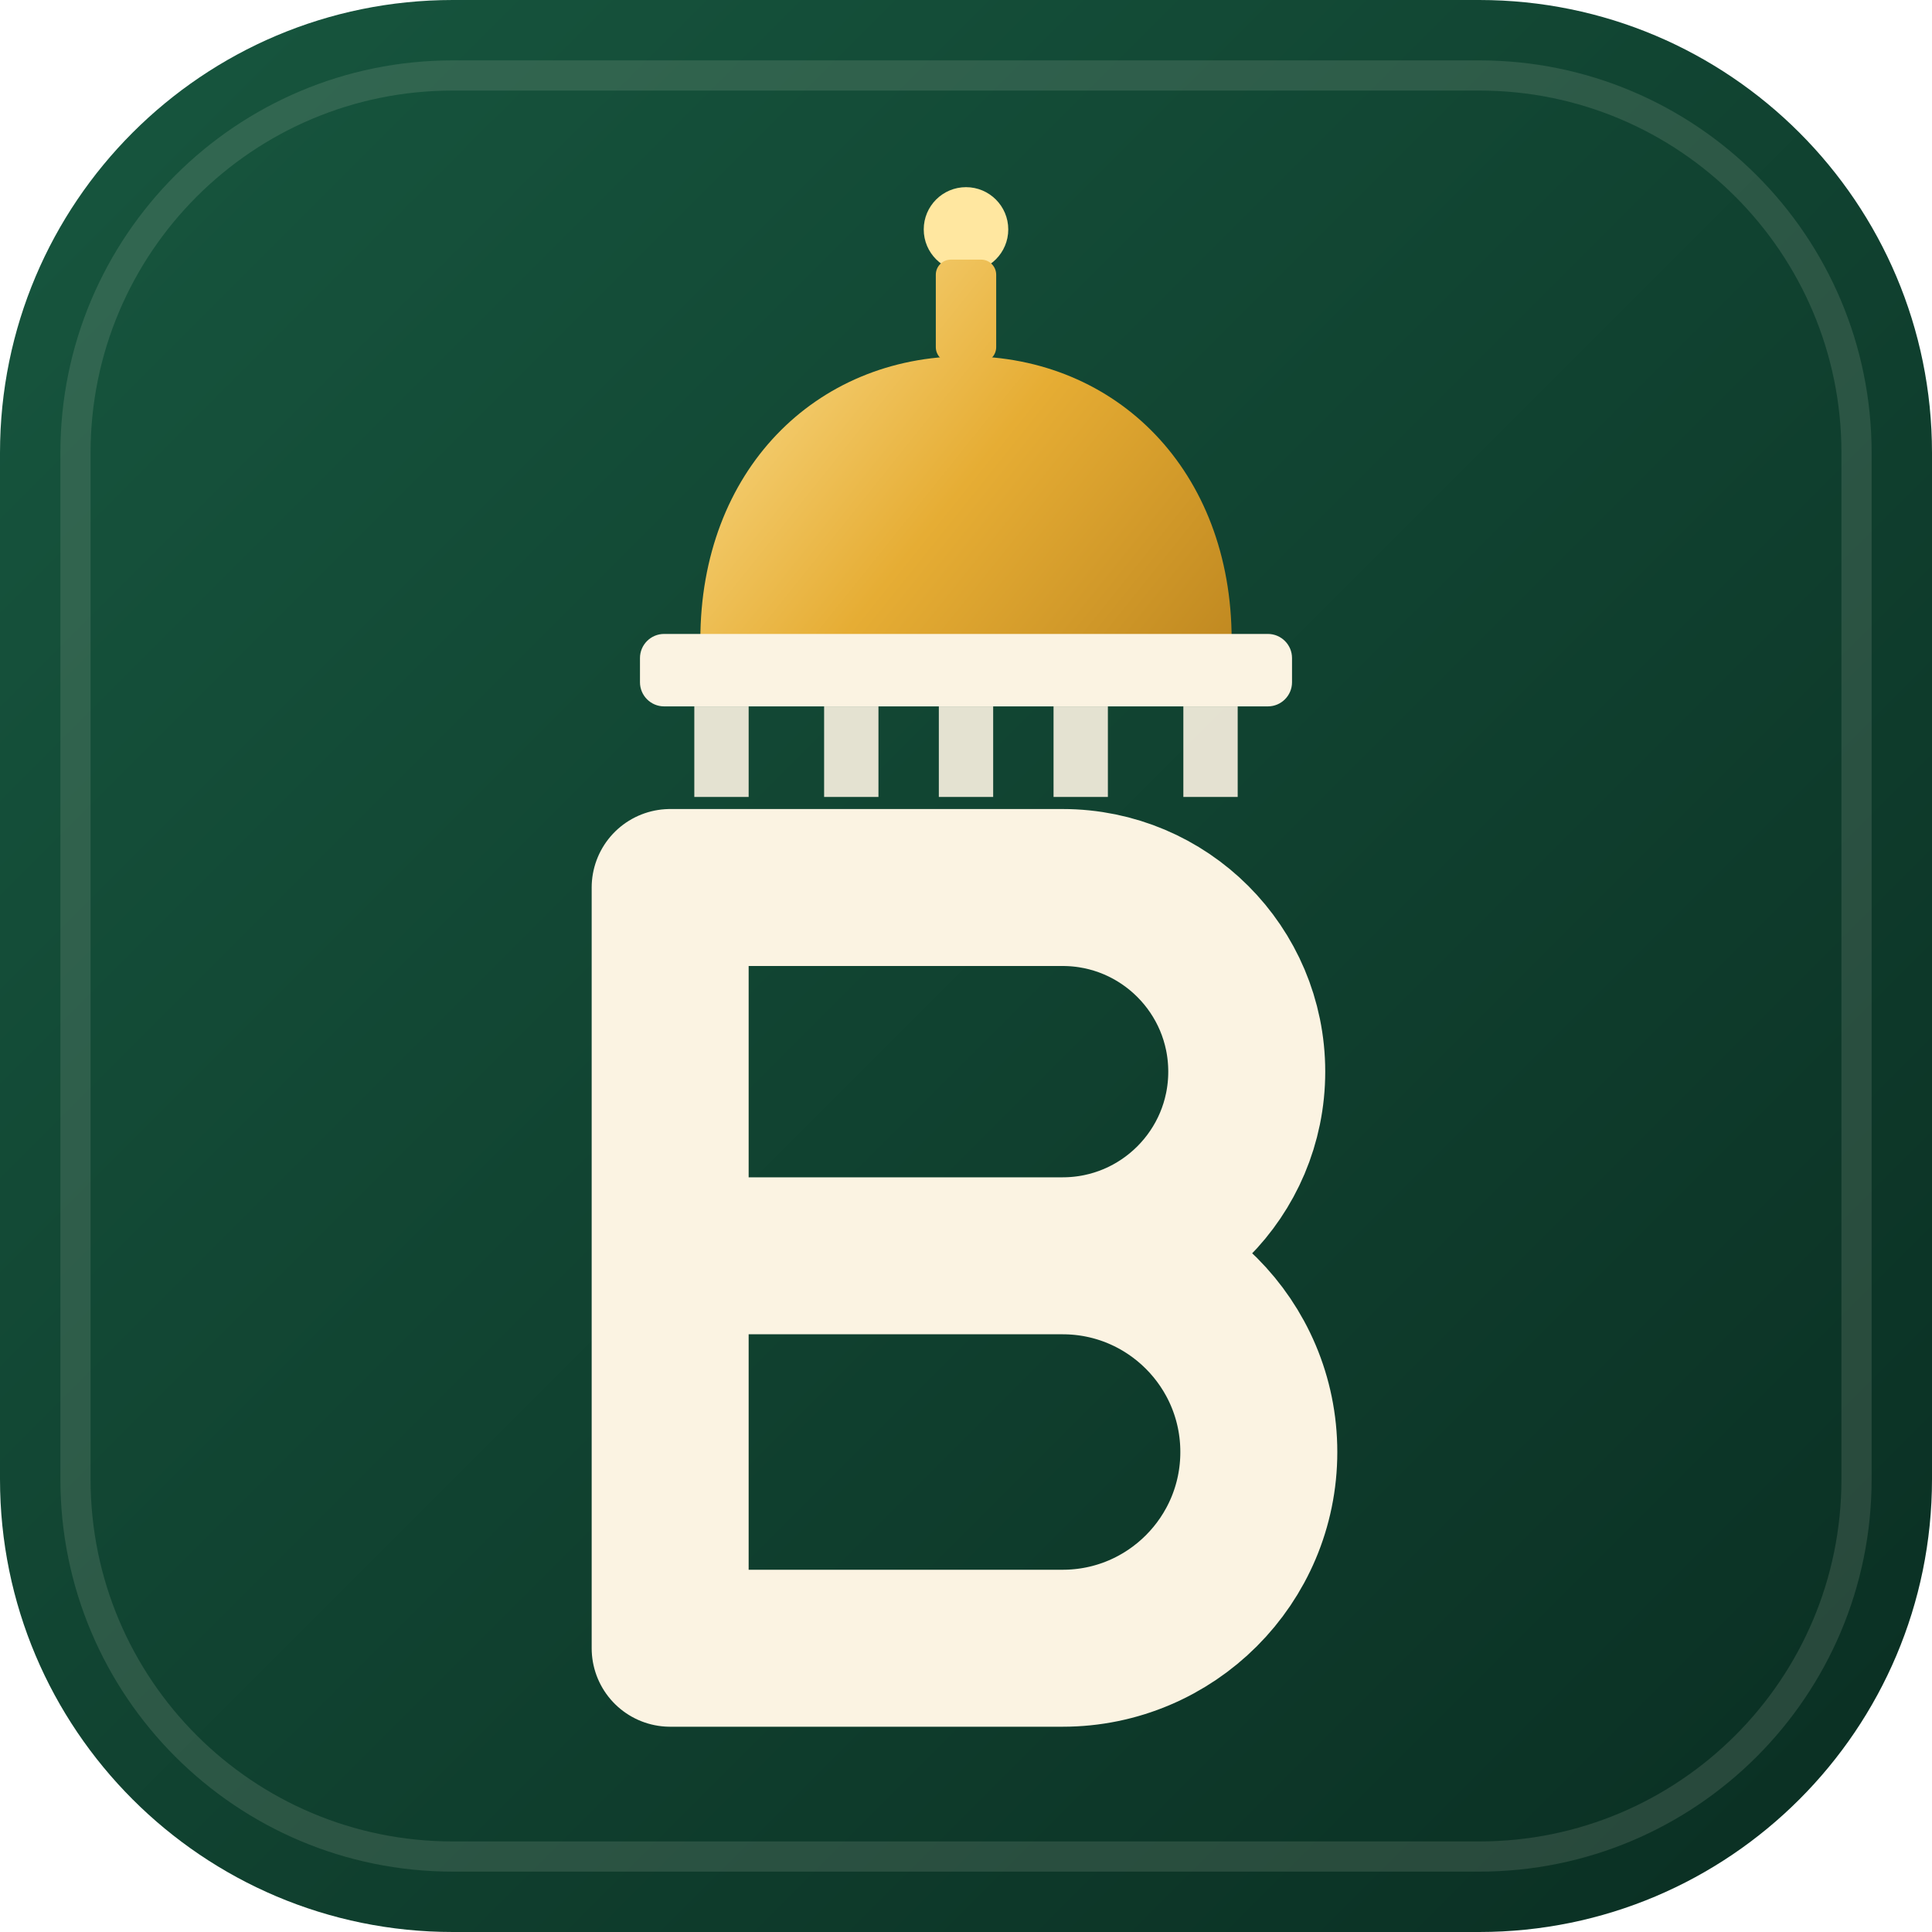
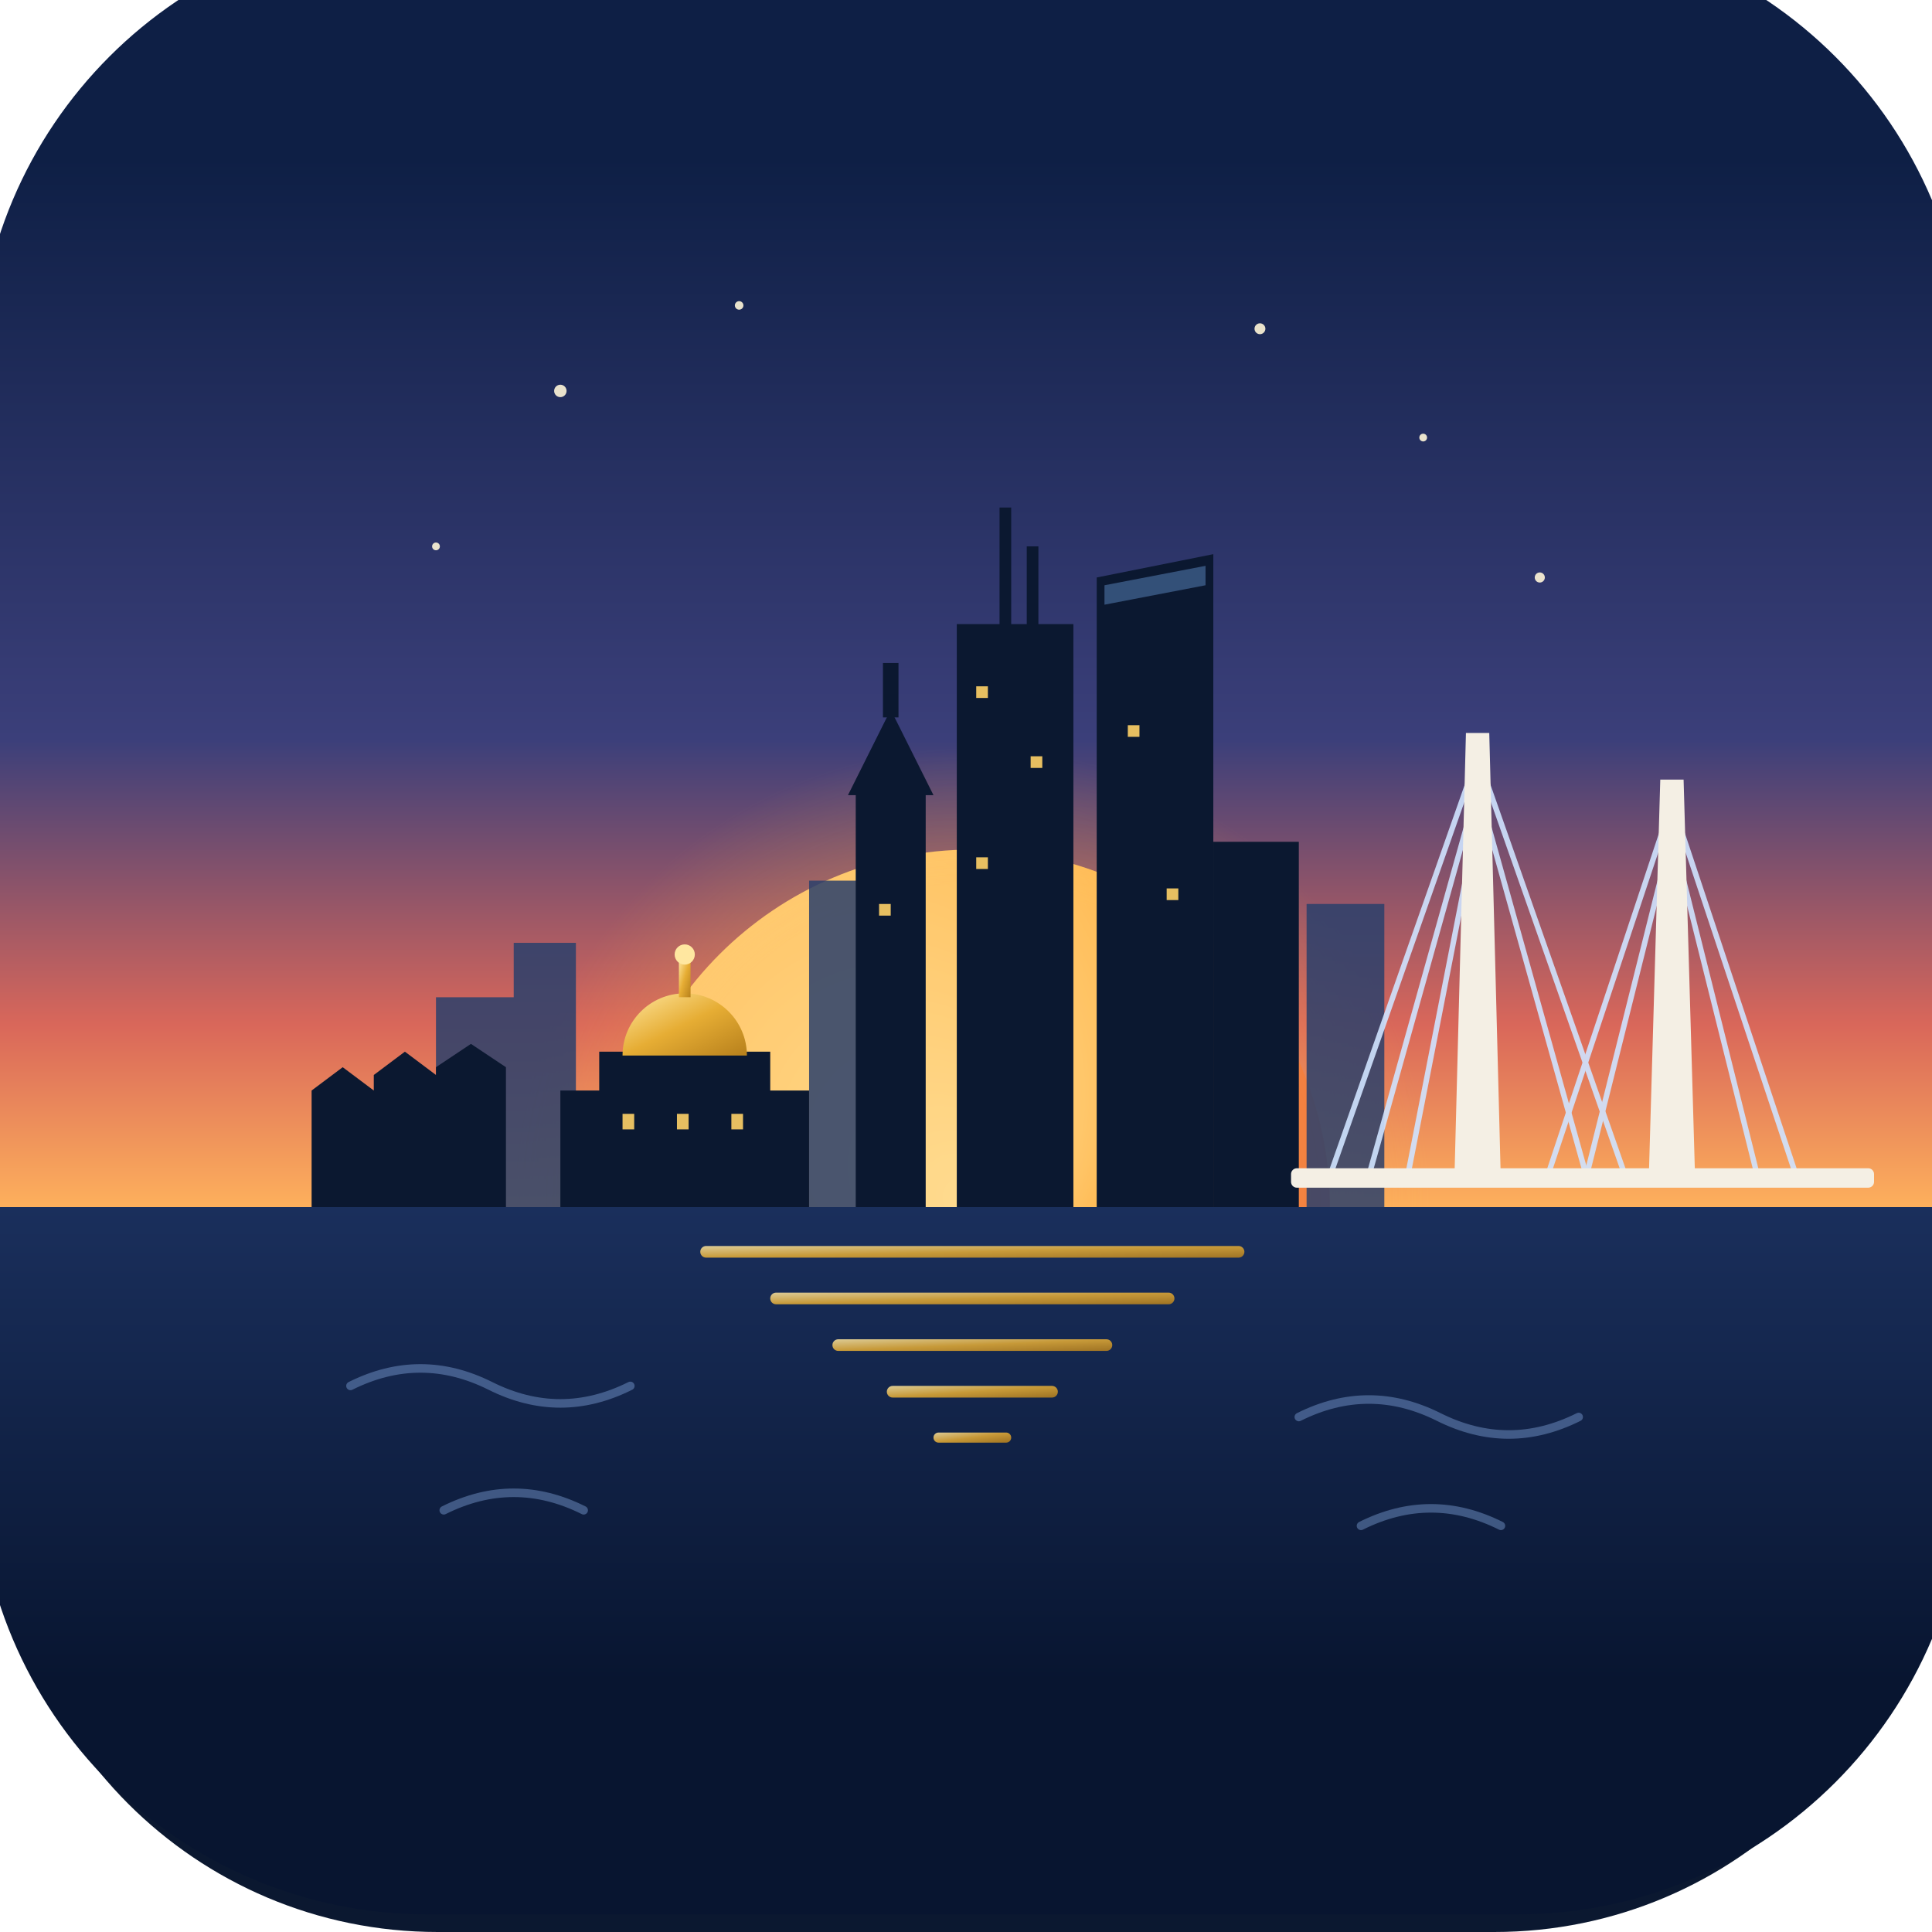
- <svg xmlns="http://www.w3.org/2000/svg" viewBox="0 0 64 64">
+ <svg xmlns="http://www.w3.org/2000/svg" viewBox="0 0 512 512">
  <defs>
-     <linearGradient id="bg" x1="0" y1="0" x2="64" y2="64" gradientUnits="userSpaceOnUse">
-       <stop stop-color="#17573f" />
-       <stop offset="1" stop-color="#0a2e22" />
+     <linearGradient id="sky" x1="0" y1="60" x2="0" y2="332" gradientUnits="userSpaceOnUse">
+       <stop stop-color="#0e1f45" />
+       <stop offset=".55" stop-color="#3b3f7a" />
+       <stop offset=".82" stop-color="#d9675a" />
+       <stop offset="1" stop-color="#ffb35c" />
    </linearGradient>
-     <linearGradient id="gold" x1="22" y1="8" x2="42" y2="24" gradientUnits="userSpaceOnUse">
+     <radialGradient id="sun" cx="0" cy="0" r="1" gradientUnits="objectBoundingBox" fx=".5" fy=".5">
+       <stop offset="0" stop-color="#ffe9a8" />
+       <stop offset=".6" stop-color="#ffb347" />
+       <stop offset="1" stop-color="#f0743e" />
+     </radialGradient>
+     <radialGradient id="halo">
+       <stop offset=".7" stop-color="#ffb347" stop-opacity=".25" />
+       <stop offset="1" stop-color="#ffb347" stop-opacity="0" />
+     </radialGradient>
+     <linearGradient id="sea" x1="0" y1="330" x2="0" y2="452" gradientUnits="userSpaceOnUse">
+       <stop stop-color="#1a2f5c" />
+       <stop offset="1" stop-color="#081530" />
+     </linearGradient>
+     <linearGradient id="gold" x1="0" y1="0" x2="1" y2="1">
      <stop stop-color="#ffe7a0" />
      <stop offset=".5" stop-color="#e6ad34" />
      <stop offset="1" stop-color="#b7801c" />
    </linearGradient>
+     <clipPath id="sq">
+       <rect width="512" height="512" rx="116" />
+     </clipPath>
  </defs>
-   <rect width="64" height="64" rx="15" fill="url(#bg)" />
-   <rect x="2.5" y="2.5" width="59" height="59" rx="12.5" fill="none" stroke="#fbf3e2" stroke-opacity=".12" />
-   <circle cx="32" cy="7.6" r="1.4" fill="#ffe7a0" />
-   <rect x="31" y="8.6" width="2" height="3.4" rx=".5" fill="url(#gold)" />
-   <path d="M23.2 21.2C23.2 15.6 27 11.8 32 11.8S40.8 15.6 40.8 21.2Z" fill="url(#gold)" />
-   <rect x="21.2" y="21" width="21.6" height="2.4" rx=".8" fill="#fbf3e2" />
-   <g fill="#fbf3e2" opacity=".9">
-     <rect x="23" y="23.4" width="1.8" height="3" />
-     <rect x="27.3" y="23.4" width="1.8" height="3" />
-     <rect x="31.1" y="23.4" width="1.8" height="3" />
-     <rect x="34.9" y="23.4" width="1.8" height="3" />
-     <rect x="39.2" y="23.4" width="1.8" height="3" />
+   <rect width="512" height="512" rx="116" fill="#0b1830" />
+   <g transform="translate(-6 -20) scale(1.03)">
+     <g clip-path="url(#sq)">
+       <rect x="0" y="0" width="512" height="332" fill="url(#sky)" />
+       <g fill="#fff6d8" opacity=".9">
+         <circle cx="150" cy="120" r="1.6" />
+         <circle cx="196" cy="98" r="1.1" />
+         <circle cx="330" cy="104" r="1.4" />
+         <circle cx="372" cy="132" r="1" />
+         <circle cx="118" cy="160" r="1" />
+         <circle cx="402" cy="168" r="1.3" />
+       </g>
+       <circle cx="256" cy="330" r="92" fill="url(#sun)" />
+       <circle cx="256" cy="330" r="118" fill="url(#halo)" />
+       <g fill="#2a3f6b" opacity=".85">
+         <rect x="118" y="276" width="22" height="56" />
+         <rect x="138" y="262" width="16" height="70" />
+         <rect x="342" y="252" width="20" height="80" />
+         <rect x="214" y="246" width="16" height="86" />
+       </g>
+       <g fill="#0b1830">
+         <path d="M86 332V300l8-6 8 6v-4l8-6 8 6v-2l9-6 9 6v38Z" />
+         <rect x="150" y="300" width="64" height="32" />
+         <rect x="160" y="290" width="44" height="12" />
+         <path d="M226 332V222h18v110Z" />
+         <path d="M224 224l11-22 11 22Z" />
+         <rect x="233" y="190" width="4" height="14" />
+         <rect x="252" y="180" width="30" height="152" />
+         <rect x="263" y="150" width="3" height="32" />
+         <rect x="270" y="160" width="3" height="22" />
+         <path d="M288 332V168l30-6v170Z" />
+         <rect x="318" y="236" width="22" height="96" />
+       </g>
+       <path d="M290 170l26-5v5l-26 5Z" fill="#7fb6ff" opacity=".35" />
+       <g fill="#ffd166" opacity=".9">
+         <rect x="257" y="196" width="3" height="3" />
+         <rect x="271" y="214" width="3" height="3" />
+         <rect x="257" y="240" width="3" height="3" />
+         <rect x="296" y="206" width="3" height="3" />
+         <rect x="306" y="248" width="3" height="3" />
+         <rect x="232" y="252" width="3" height="3" />
+         <rect x="166" y="306" width="3" height="4" />
+         <rect x="180" y="306" width="3" height="4" />
+         <rect x="194" y="306" width="3" height="4" />
+       </g>
+       <path d="M166 291a16 16 0 0 1 32 0Z" fill="url(#gold)" />
+       <rect x="180.5" y="266" width="3" height="10" fill="url(#gold)" />
+       <circle cx="182" cy="265" r="2.6" fill="#ffe7a0" />
+       <g stroke="#cfe3ff" stroke-width="1.4" opacity=".9" fill="none">
+         <path d="M386 214 348 322M386 222 358 322M386 230 368 322M386 214 424 322M386 222 414 322" />
+         <path d="M436 226 404 322M436 234 414 322M436 226 468 322M436 234 458 322" />
+       </g>
+       <g fill="#f4efe4">
+         <path d="M383 208h6l3 116h-12Z" />
+         <path d="M433 220h6l3 104h-12Z" />
+         <rect x="338" y="320" width="150" height="5" rx="1.5" />
+       </g>
+       <rect x="0" y="330" width="512" height="230" fill="url(#sea)" />
+       <g fill="url(#gold)" opacity=".85">
+         <rect x="186" y="340" width="140" height="3" rx="1.5" />
+         <rect x="204" y="352" width="104" height="3" rx="1.5" />
+         <rect x="220" y="364" width="72" height="3" rx="1.5" />
+         <rect x="234" y="376" width="44" height="3" rx="1.5" />
+         <rect x="246" y="388" width="20" height="2.6" rx="1.3" />
+       </g>
+       <g fill="none" stroke="#9cc4ff" stroke-width="2.2" stroke-linecap="round" opacity=".35">
+         <path d="M96 376c12-6 24-6 36 0s24 6 36 0" />
+         <path d="M340 384c12-6 24-6 36 0s24 6 36 0" />
+         <path d="M120 408c12-6 24-6 36 0" />
+         <path d="M356 412c12-6 24-6 36 0" />
+       </g>
+     </g>
  </g>
-   <path d="M22.2 54.6V29.4h13a6.1 6.1 0 0 1 0 12.2H22.2m13 0a6.5 6.5 0 0 1 0 13H22.2" fill="none" stroke="#fbf3e2" stroke-width="5.2" stroke-linejoin="round" stroke-linecap="round" />
</svg>
